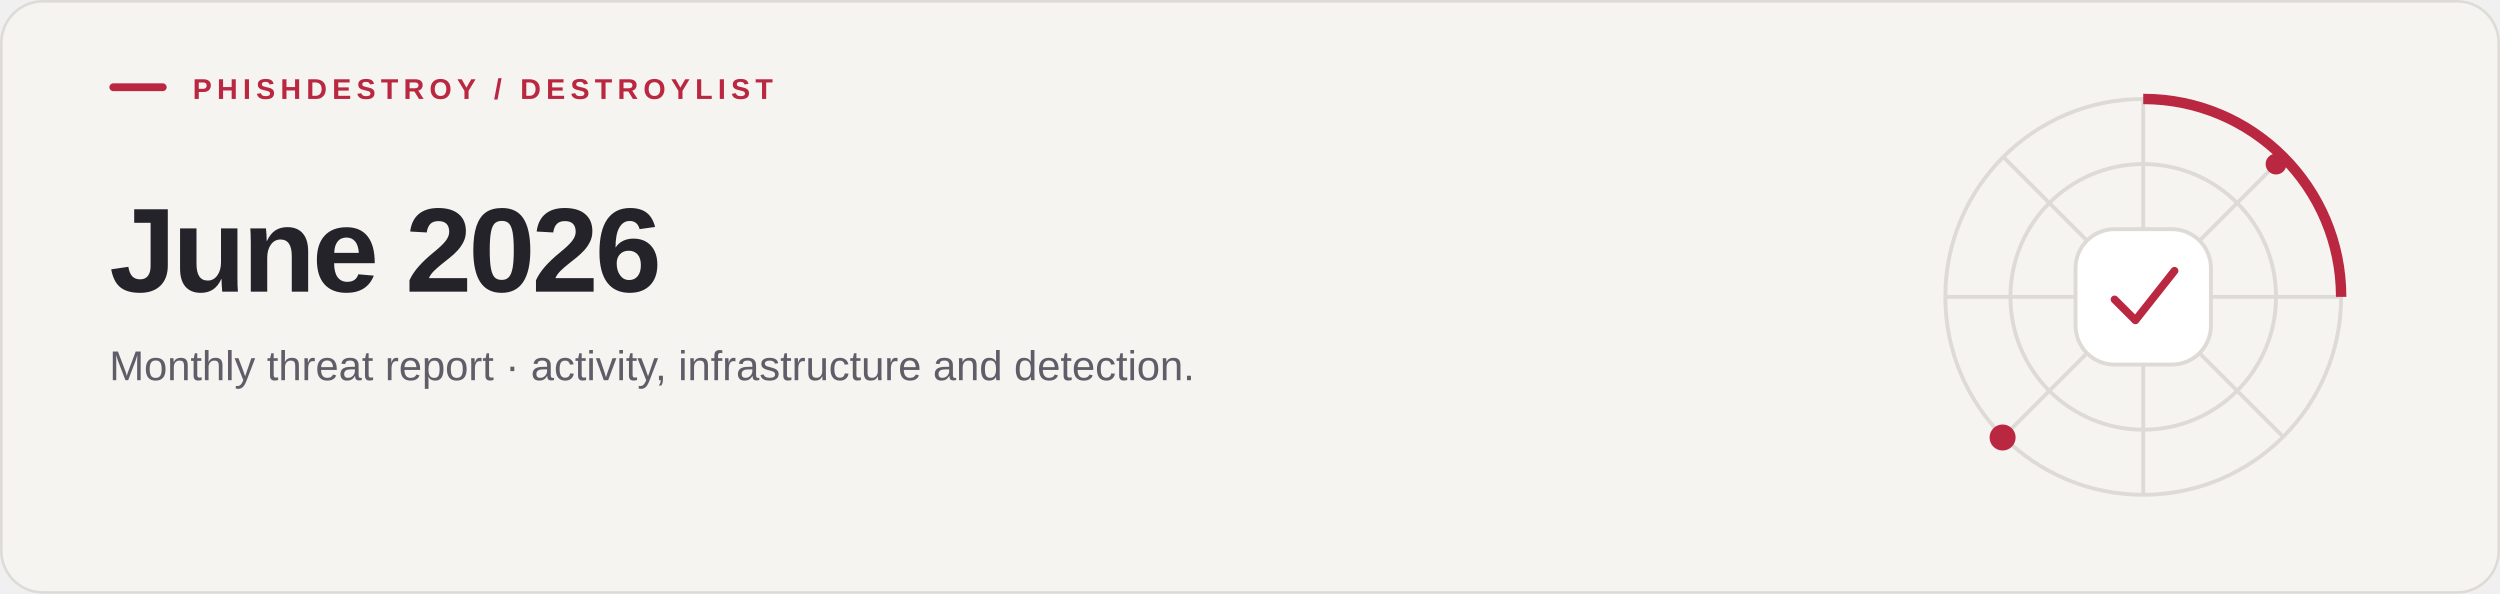
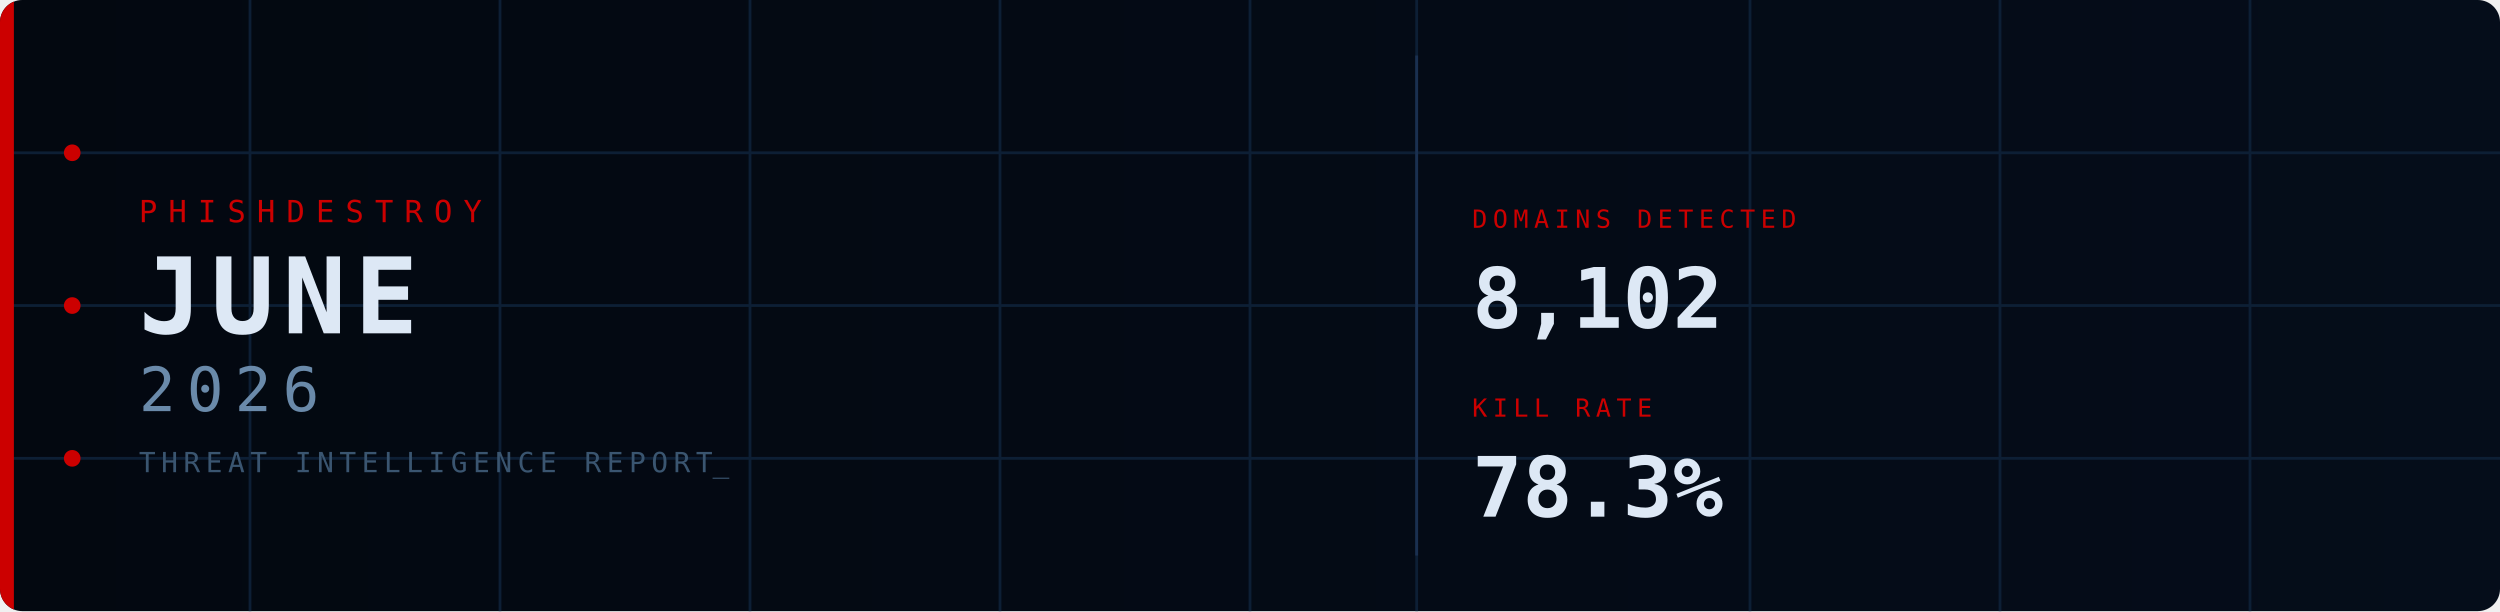
- <svg xmlns="http://www.w3.org/2000/svg" width="960" height="228" viewBox="0 0 960 228" role="img" aria-labelledby="title desc">
-   <style>
-     .bg{fill:#f6f4f1}.border,.line{stroke:#dedbd7}.title{fill:#25232a}.muted{fill:#615d68}.accent{stroke:#b92740}.label,.dot{fill:#b92740}.panel{fill:#fff;stroke:#dedbd7}
-     @media(prefers-color-scheme:dark){.bg{fill:#191b22}.border,.line{stroke:#363943}.title{fill:#f4f1ee}.muted{fill:#b9b7c1}.accent{stroke:#ef8496}.label,.dot{fill:#ef8496}.panel{fill:#242730;stroke:#464955}}
-   </style>
-   <rect class="bg border" x=".5" y=".5" width="959" height="227" rx="16" />
-   <rect class="dot" x="42" y="32" width="22" height="3" rx="1.5" />
-   <text class="label" x="74" y="38" font-family="Arial,Helvetica,sans-serif" font-size="11" font-weight="700" letter-spacing="2">PHISHDESTROY / DESTROYLIST</text>
-   <text class="title" x="42" y="112" font-family="Arial,Helvetica,sans-serif" font-size="46" font-weight="700" letter-spacing="-1.3">
-     <tspan x="42" dy="0">June 2026</tspan>
-   </text>
-   <text class="muted" x="42" y="146" font-family="Arial,Helvetica,sans-serif" font-size="16">Monthly threat report · activity, infrastructure and detection.</text>
-   <g fill="none" stroke-width="1.5">
-     <circle class="line" cx="823" cy="114" r="76" />
-     <circle class="line" cx="823" cy="114" r="51" />
-     <path class="line" d="M747 114h152M823 38v152M769 60l108 108M769 168l108-108" />
-     <path class="accent" d="M823 38a76 76 0 0 1 76 76" stroke-width="4" />
-     <rect class="panel" x="797" y="88" width="52" height="52" rx="15" />
-     <path class="accent" d="m812 115 8 8 15-19" stroke-width="3" stroke-linecap="round" stroke-linejoin="round" />
-     <circle class="dot" cx="769" cy="168" r="5" />
-     <circle class="dot" cx="874" cy="63" r="4" />
+ <svg xmlns="http://www.w3.org/2000/svg" width="900" height="220" viewBox="0 0 900 220">
+   <defs>
+     <linearGradient id="bg" x1="0%" y1="0%" x2="100%" y2="0%">
+       <stop offset="0%" stop-color="#030810" />
+       <stop offset="100%" stop-color="#050d1a" />
+     </linearGradient>
+     <clipPath id="cp">
+       <rect width="900" height="220" rx="8" />
+     </clipPath>
+     <style>
+       @keyframes fadein {
+         from { opacity: 0; transform: translateY(8px); }
+         to   { opacity: 1; transform: translateY(0); }
+       }
+       @keyframes fadein_right {
+         from { opacity: 0; transform: translateX(8px); }
+         to   { opacity: 1; transform: translateX(0); }
+       }
+       @keyframes pulse {
+         0%,100% { opacity: 1; }
+         50%      { opacity: 0.2; }
+       }
+       @keyframes blink {
+         0%,100% { opacity: 1; }
+         50%     { opacity: 0; }
+       }
+       @keyframes scanline {
+         from { transform: translateY(-20px); }
+         to   { transform: translateY(240px); }
+       }
+       @keyframes arc1draw {
+         from { stroke-dashoffset: 565.49; }
+         to   { stroke-dashoffset: 0; }
+       }
+       @keyframes arc2draw {
+         from { stroke-dashoffset: 408.41; }
+         to   { stroke-dashoffset: 0; }
+       }
+       @keyframes glow {
+         0%,100% { opacity: 1; }
+         50%     { opacity: 0.7; }
+       }
+       .fi0  { animation: fadein 0.7s ease  0.1s; }
+       .fi1  { animation: fadein 0.7s ease  0.3s; }
+       .fi2  { animation: fadein 0.7s ease  0.45s; }
+       .fi3  { animation: fadein 0.7s ease  0.6s; }
+       .fir1 { animation: fadein_right 0.7s ease  0.7s; }
+       .fir2 { animation: fadein_right 0.7s ease  0.9s; }
+       .p0   { animation: pulse 2.5s ease-in-out infinite 0s; }
+       .p1   { animation: pulse 2.5s ease-in-out infinite 0.8s; }
+       .p2   { animation: pulse 2.5s ease-in-out infinite 1.6s; }
+       .cursor { animation: blink 1s step-end infinite; }
+     </style>
+   </defs>
+   <rect width="900" height="220" rx="8" fill="url(#bg)" />
+   <g clip-path="url(#cp)">
+     <line x1="90" y1="0" x2="90" y2="220" stroke="#0d1f35" stroke-width="1" />
+     <line x1="180" y1="0" x2="180" y2="220" stroke="#0d1f35" stroke-width="1" />
+     <line x1="270" y1="0" x2="270" y2="220" stroke="#0d1f35" stroke-width="1" />
+     <line x1="360" y1="0" x2="360" y2="220" stroke="#0d1f35" stroke-width="1" />
+     <line x1="450" y1="0" x2="450" y2="220" stroke="#0d1f35" stroke-width="1" />
+     <line x1="510" y1="0" x2="510" y2="220" stroke="#0d1f35" stroke-width="1" />
+     <line x1="630" y1="0" x2="630" y2="220" stroke="#0d1f35" stroke-width="1" />
+     <line x1="720" y1="0" x2="720" y2="220" stroke="#0d1f35" stroke-width="1" />
+     <line x1="810" y1="0" x2="810" y2="220" stroke="#0d1f35" stroke-width="1" />
+     <line x1="0" y1="55" x2="900" y2="55" stroke="#0d1f35" stroke-width="1" />
+     <line x1="0" y1="110" x2="900" y2="110" stroke="#0d1f35" stroke-width="1" />
+     <line x1="0" y1="165" x2="900" y2="165" stroke="#0d1f35" stroke-width="1" />
+     <rect x="0" y="0" width="5" height="220" fill="#CC0000" style="animation: glow 3s ease-in-out infinite;" />
+     <circle cx="26" cy="55" r="3" fill="#CC0000" class="p0" />
+     <circle cx="26" cy="110" r="3" fill="#CC0000" class="p1" />
+     <circle cx="26" cy="165" r="3" fill="#CC0000" class="p2" />
+     <circle cx="870" cy="110" r="90" fill="none" stroke="#CC0000" stroke-opacity="0.22" stroke-width="1.5" stroke-dasharray="565.49" stroke-dashoffset="565.49" style="animation: arc1draw 2s ease-out  0.5s;" />
+     <circle cx="870" cy="110" r="65" fill="none" stroke="#CC0000" stroke-opacity="0.14" stroke-width="1" stroke-dasharray="408.41" stroke-dashoffset="408.41" style="animation: arc2draw 2s ease-out  0.7s;" />
+     <rect x="0" y="-20" width="900" height="20" fill="#4488cc" opacity="0.04" style="animation: scanline 4s linear infinite;" />
+     <text x="50" y="80" font-family="monospace" font-size="11" fill="#CC0000" letter-spacing="4" class="fi0">PHISHDESTROY</text>
+     <text x="50" y="120" font-family="monospace" font-size="38" font-weight="bold" fill="#dde8f5" letter-spacing="3" class="fi1">JUNE</text>
+     <text x="50" y="148" font-family="monospace" font-size="22" fill="#6a8aaa" letter-spacing="4" class="fi2">2026</text>
+     <text x="50" y="170" font-family="monospace" font-size="10" fill="#3a5570" letter-spacing="2" class="fi3">THREAT INTELLIGENCE REPORT<tspan class="cursor">_</tspan>
+     </text>
+     <line x1="510" y1="20" x2="510" y2="200" stroke="#1a3050" stroke-width="1" />
+     <g class="fir1">
+       <text x="530" y="82" font-family="monospace" font-size="9" fill="#CC0000" letter-spacing="2">DOMAINS DETECTED</text>
+       <text x="530" y="118" font-family="monospace" font-size="30" font-weight="bold" fill="#dde8f5">8,102</text>
+     </g>
+     <g class="fir2">
+       <text x="530" y="150" font-family="monospace" font-size="9" fill="#CC0000" letter-spacing="2">KILL RATE</text>
+       <text x="530" y="186" font-family="monospace" font-size="30" font-weight="bold" fill="#dde8f5">78.3%</text>
+     </g>
  </g>
</svg>
